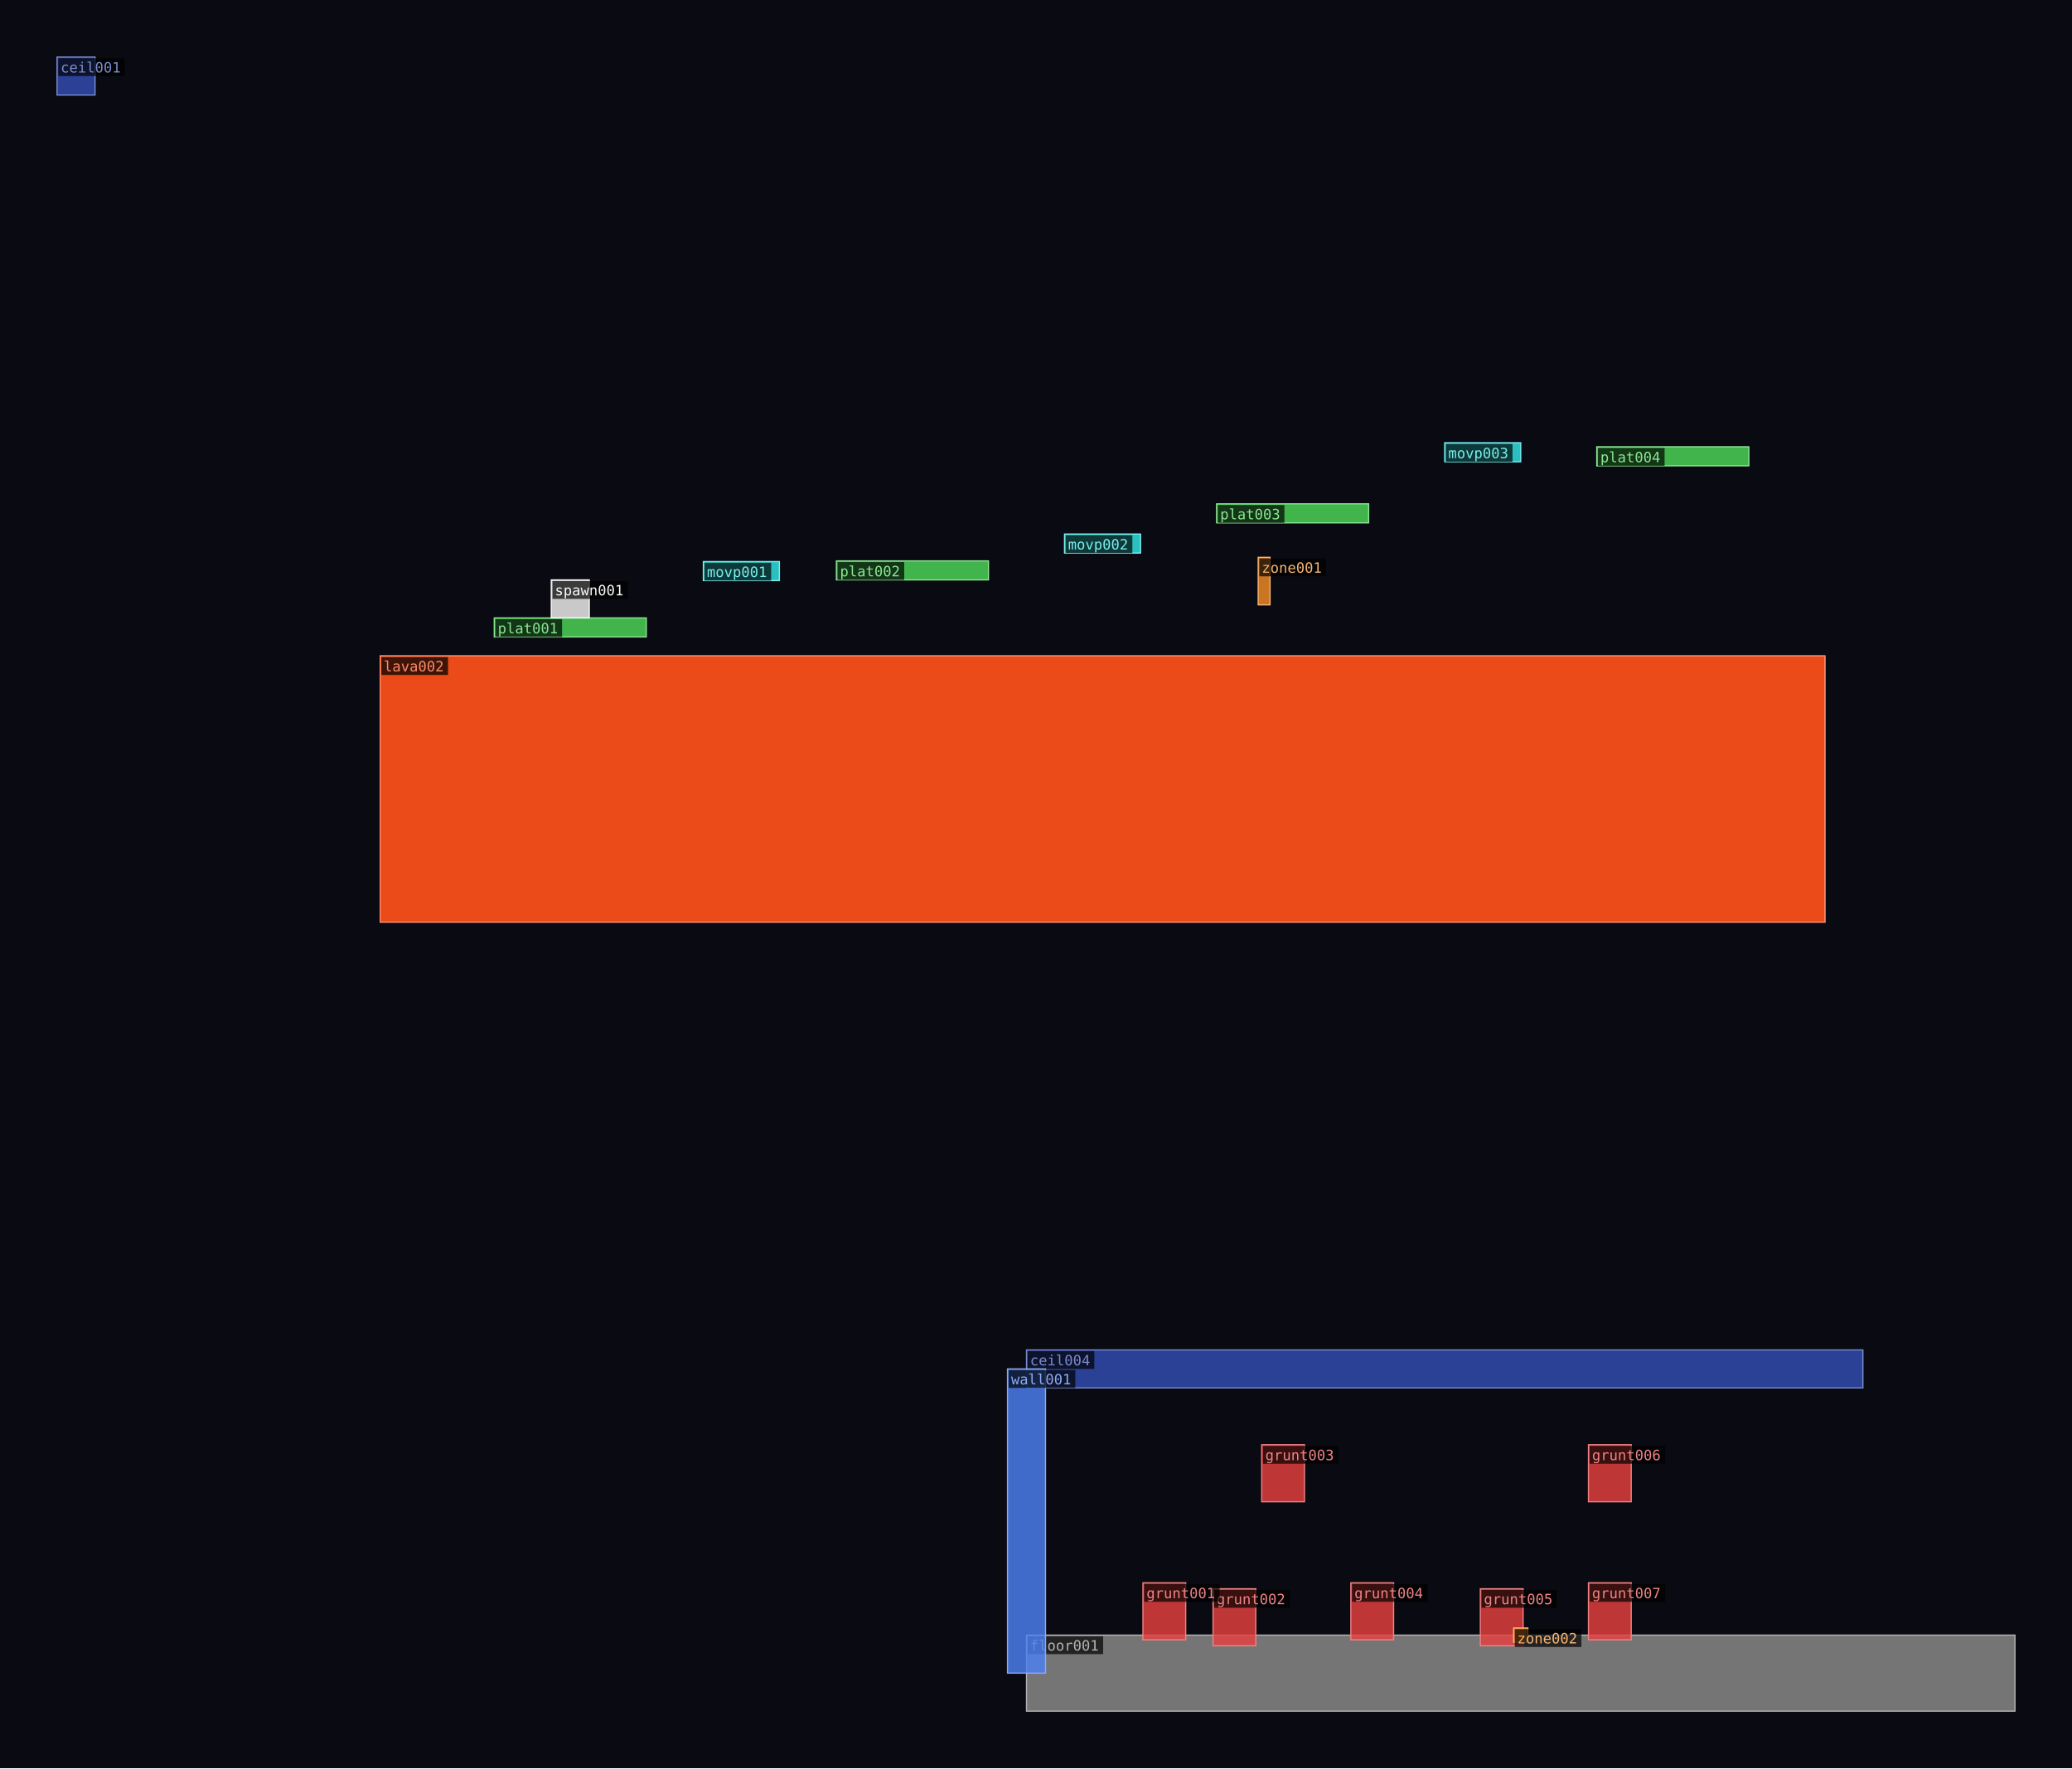
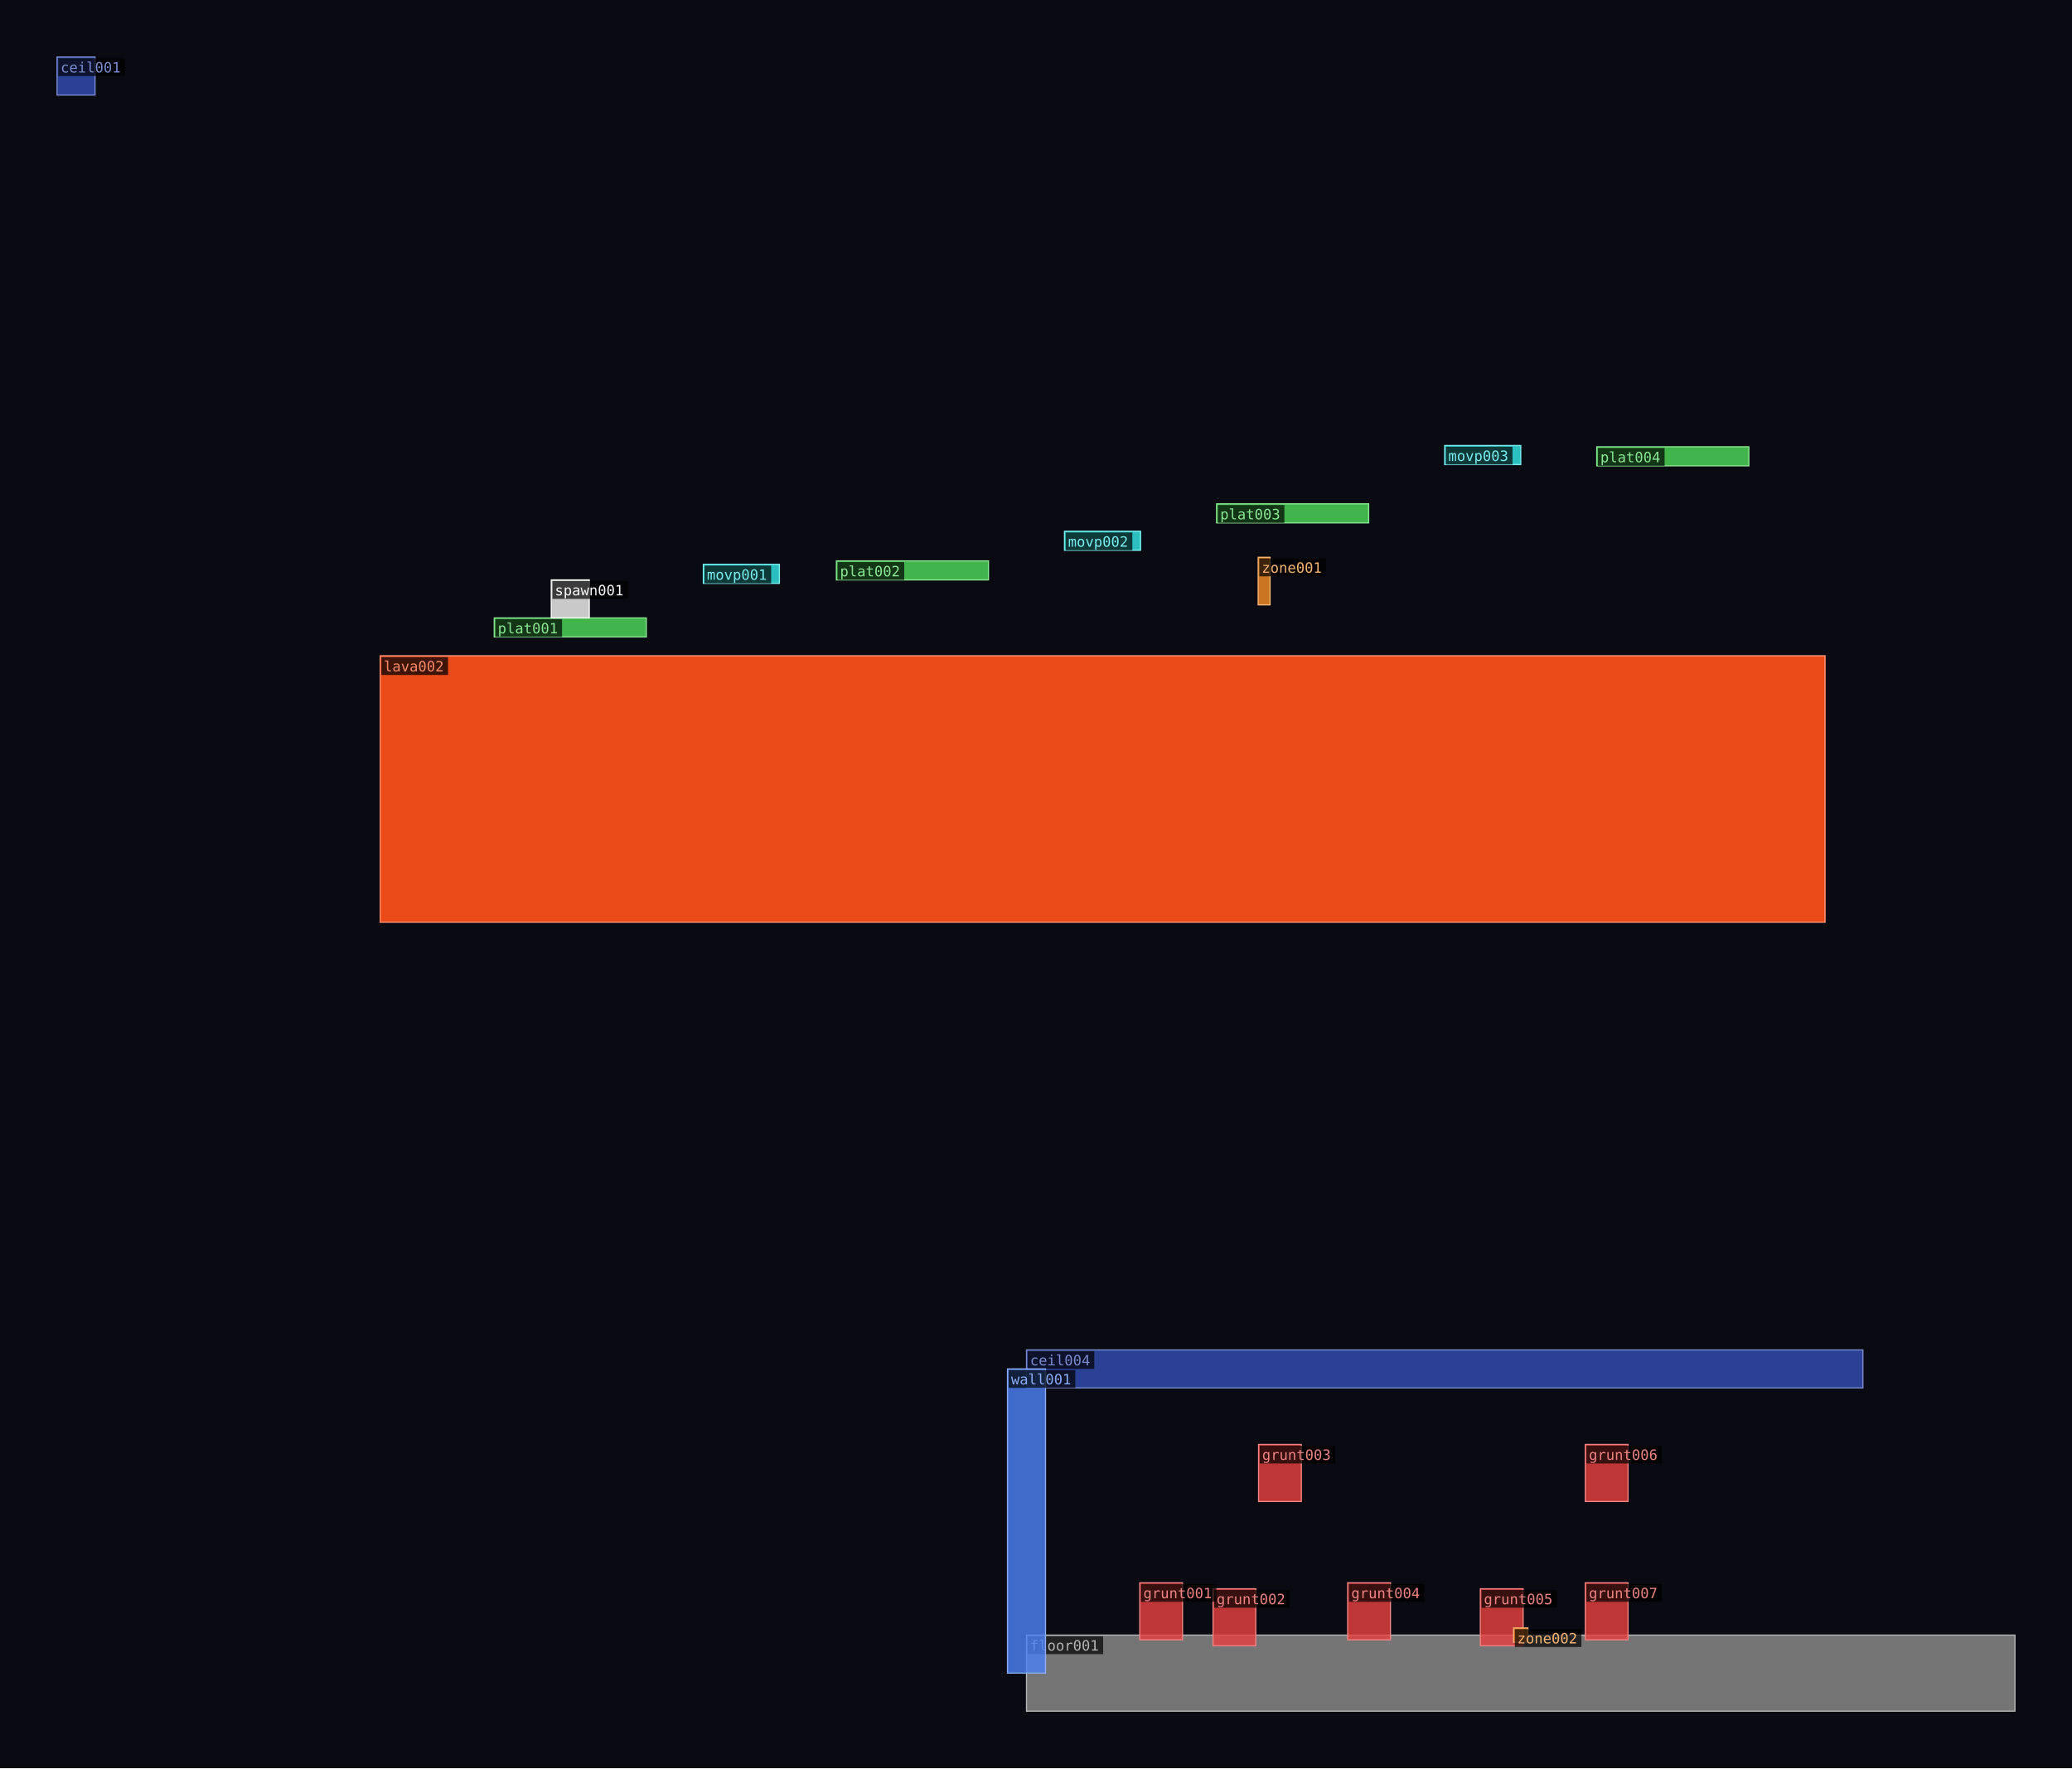
<svg xmlns="http://www.w3.org/2000/svg" viewBox="-128 -128 3488 2976" width="2800" height="2389" font-family="monospace">
  <rect x="-128" y="-128" width="3488" height="2976" fill="#0a0a12" />
  <rect x="512" y="976" width="2432" height="448" fill="#f24d1a" fill-opacity="0.82" stroke="#f78b6a" stroke-width="2" />
  <rect x="514" y="978" width="112.16" height="30" fill="#000000" fill-opacity="0.7" />
  <text x="518" y="1002" font-size="24" fill="#f78b6a">lava001</text>
  <rect x="512" y="976" width="2432" height="448" fill="#f24d1a" fill-opacity="0.82" stroke="#f78b6a" stroke-width="2" />
  <rect x="514" y="978" width="112.16" height="30" fill="#000000" fill-opacity="0.7" />
  <text x="518" y="1002" font-size="24" fill="#f78b6a">lava002</text>
  <rect x="1600" y="2624" width="1664" height="128" fill="#8c8c8c" fill-opacity="0.82" stroke="#b4b4b4" stroke-width="2" />
  <rect x="1602" y="2626" width="127.04" height="30" fill="#000000" fill-opacity="0.7" />
  <text x="1606" y="2650" font-size="24" fill="#b4b4b4">floor001</text>
  <rect x="1600" y="2144" width="1408" height="64" fill="#334db3" fill-opacity="0.82" stroke="#7a8bcd" stroke-width="2" />
  <rect x="1602" y="2146" width="112.16" height="30" fill="#000000" fill-opacity="0.7" />
  <text x="1606" y="2170" font-size="24" fill="#7a8bcd">ceil004</text>
  <rect x="1568" y="2176" width="64" height="512" fill="#4d80f2" fill-opacity="0.82" stroke="#8bacf7" stroke-width="2" />
  <rect x="1570" y="2178" width="112.16" height="30" fill="#000000" fill-opacity="0.7" />
  <text x="1574" y="2202" font-size="24" fill="#8bacf7">wall001</text>
  <rect x="704" y="912" width="256" height="32" fill="#4dd959" fill-opacity="0.82" stroke="#8be693" stroke-width="2" />
  <rect x="706" y="914" width="112.16" height="30" fill="#000000" fill-opacity="0.7" />
  <text x="710" y="938" font-size="24" fill="#8be693">plat001</text>
  <rect x="1280" y="816" width="256" height="32" fill="#4dd959" fill-opacity="0.82" stroke="#8be693" stroke-width="2" />
  <rect x="1282" y="818" width="112.16" height="30" fill="#000000" fill-opacity="0.7" />
  <text x="1286" y="842" font-size="24" fill="#8be693">plat002</text>
  <rect x="1920" y="720" width="256" height="32" fill="#4dd959" fill-opacity="0.82" stroke="#8be693" stroke-width="2" />
  <rect x="1922" y="722" width="112.16" height="30" fill="#000000" fill-opacity="0.7" />
  <text x="1926" y="746" font-size="24" fill="#8be693">plat003</text>
  <rect x="2560" y="624" width="256" height="32" fill="#4dd959" fill-opacity="0.82" stroke="#8be693" stroke-width="2" />
  <rect x="2562" y="626" width="112.16" height="30" fill="#000000" fill-opacity="0.7" />
  <text x="2566" y="650" font-size="24" fill="#8be693">plat004</text>
-   <rect x="2546" y="2303.58" width="72" height="96" fill="#e64040" fill-opacity="0.82" stroke="#ee8383" stroke-width="2" />
-   <rect x="2548" y="2305.58" width="127.04" height="30" fill="#000000" fill-opacity="0.7" />
-   <text x="2552" y="2329.58" font-size="24" fill="#ee8383">grunt006</text>
-   <rect x="1996" y="2303.58" width="72" height="96" fill="#e64040" fill-opacity="0.82" stroke="#ee8383" stroke-width="2" />
-   <rect x="1998" y="2305.58" width="127.04" height="30" fill="#000000" fill-opacity="0.7" />
-   <text x="2002" y="2329.58" font-size="24" fill="#ee8383">grunt003</text>
+   <rect x="2540.67" y="2303.12" width="72" height="96" fill="#e64040" fill-opacity="0.82" stroke="#ee8383" stroke-width="2" />
+   <rect x="2542.67" y="2305.12" width="127.04" height="30" fill="#000000" fill-opacity="0.7" />
+   <text x="2546.67" y="2329.12" font-size="24" fill="#ee8383">grunt006</text>
+   <rect x="1990.67" y="2303.12" width="72" height="96" fill="#e64040" fill-opacity="0.82" stroke="#ee8383" stroke-width="2" />
+   <rect x="1992.67" y="2305.12" width="127.04" height="30" fill="#000000" fill-opacity="0.7" />
+   <text x="1996.67" y="2329.12" font-size="24" fill="#ee8383">grunt003</text>
  <rect x="2364" y="2545.99" width="72" height="96" fill="#e64040" fill-opacity="0.82" stroke="#ee8383" stroke-width="2" />
  <rect x="2366" y="2547.99" width="127.04" height="30" fill="#000000" fill-opacity="0.7" />
  <text x="2370" y="2571.99" font-size="24" fill="#ee8383">grunt005</text>
  <rect x="1914" y="2545.99" width="72" height="96" fill="#e64040" fill-opacity="0.82" stroke="#ee8383" stroke-width="2" />
  <rect x="1916" y="2547.99" width="127.04" height="30" fill="#000000" fill-opacity="0.7" />
  <text x="1920" y="2571.99" font-size="24" fill="#ee8383">grunt002</text>
-   <rect x="2546" y="2535.93" width="72" height="96" fill="#e64040" fill-opacity="0.82" stroke="#ee8383" stroke-width="2" />
-   <rect x="2548" y="2537.93" width="127.04" height="30" fill="#000000" fill-opacity="0.7" />
-   <text x="2552" y="2561.93" font-size="24" fill="#ee8383">grunt007</text>
-   <rect x="2146" y="2535.93" width="72" height="96" fill="#e64040" fill-opacity="0.82" stroke="#ee8383" stroke-width="2" />
-   <rect x="2148" y="2537.93" width="127.04" height="30" fill="#000000" fill-opacity="0.7" />
-   <text x="2152" y="2561.93" font-size="24" fill="#ee8383">grunt004</text>
-   <rect x="1796" y="2535.93" width="72" height="96" fill="#e64040" fill-opacity="0.82" stroke="#ee8383" stroke-width="2" />
-   <rect x="1798" y="2537.93" width="127.04" height="30" fill="#000000" fill-opacity="0.7" />
-   <text x="1802" y="2561.93" font-size="24" fill="#ee8383">grunt001</text>
+   <rect x="2540.67" y="2535.93" width="72" height="96" fill="#e64040" fill-opacity="0.82" stroke="#ee8383" stroke-width="2" />
+   <rect x="2542.67" y="2537.93" width="127.04" height="30" fill="#000000" fill-opacity="0.7" />
+   <text x="2546.67" y="2561.93" font-size="24" fill="#ee8383">grunt007</text>
+   <rect x="2140.67" y="2535.93" width="72" height="96" fill="#e64040" fill-opacity="0.82" stroke="#ee8383" stroke-width="2" />
+   <rect x="2142.67" y="2537.93" width="127.04" height="30" fill="#000000" fill-opacity="0.7" />
+   <text x="2146.67" y="2561.93" font-size="24" fill="#ee8383">grunt004</text>
+   <rect x="1790.67" y="2535.93" width="72" height="96" fill="#e64040" fill-opacity="0.82" stroke="#ee8383" stroke-width="2" />
+   <rect x="1792.67" y="2537.93" width="127.04" height="30" fill="#000000" fill-opacity="0.7" />
+   <text x="1796.67" y="2561.93" font-size="24" fill="#ee8383">grunt001</text>
  <rect x="-32" y="-32" width="64" height="64" fill="#334db3" fill-opacity="0.82" stroke="#7a8bcd" stroke-width="2" />
  <rect x="-30" y="-30" width="112.16" height="30" fill="#000000" fill-opacity="0.7" />
  <text x="-26" y="-6" font-size="24" fill="#7a8bcd">ceil001</text>
-   <rect x="2304" y="617.17" width="128" height="32" fill="#33e6e6" fill-opacity="0.82" stroke="#7aeeee" stroke-width="2" />
-   <rect x="2306" y="619.17" width="112.16" height="30" fill="#000000" fill-opacity="0.7" />
-   <text x="2310" y="643.17" font-size="24" fill="#7aeeee">movp003</text>
-   <rect x="1664" y="770.83" width="128" height="32" fill="#33e6e6" fill-opacity="0.82" stroke="#7aeeee" stroke-width="2" />
-   <rect x="1666" y="772.83" width="112.16" height="30" fill="#000000" fill-opacity="0.7" />
-   <text x="1670" y="796.83" font-size="24" fill="#7aeeee">movp002</text>
-   <rect x="1056" y="817.17" width="128" height="32" fill="#33e6e6" fill-opacity="0.82" stroke="#7aeeee" stroke-width="2" />
-   <rect x="1058" y="819.17" width="112.16" height="30" fill="#000000" fill-opacity="0.7" />
-   <text x="1062" y="843.17" font-size="24" fill="#7aeeee">movp001</text>
+   <rect x="2304" y="621.83" width="128" height="32" fill="#33e6e6" fill-opacity="0.82" stroke="#7aeeee" stroke-width="2" />
+   <rect x="2306" y="623.83" width="112.16" height="30" fill="#000000" fill-opacity="0.7" />
+   <text x="2310" y="647.83" font-size="24" fill="#7aeeee">movp003</text>
+   <rect x="1664" y="766.17" width="128" height="32" fill="#33e6e6" fill-opacity="0.82" stroke="#7aeeee" stroke-width="2" />
+   <rect x="1666" y="768.17" width="112.16" height="30" fill="#000000" fill-opacity="0.7" />
+   <text x="1670" y="792.17" font-size="24" fill="#7aeeee">movp002</text>
+   <rect x="1056" y="821.83" width="128" height="32" fill="#33e6e6" fill-opacity="0.82" stroke="#7aeeee" stroke-width="2" />
+   <rect x="1058" y="823.83" width="112.16" height="30" fill="#000000" fill-opacity="0.7" />
+   <text x="1062" y="847.83" font-size="24" fill="#7aeeee">movp001</text>
  <rect x="800" y="848" width="64" height="64" fill="#f2f2f2" fill-opacity="0.82" stroke="#f7f7f7" stroke-width="2" />
  <rect x="802" y="850" width="127.04" height="30" fill="#000000" fill-opacity="0.7" />
  <text x="806" y="874" font-size="24" fill="#f7f7f7">spawn001</text>
  <rect x="1990" y="810" width="20" height="80" fill="#f28c26" fill-opacity="0.82" stroke="#f7b472" stroke-width="2" />
  <rect x="1992" y="812" width="112.16" height="30" fill="#000000" fill-opacity="0.7" />
  <text x="1996" y="836" font-size="24" fill="#f7b472">zone001</text>
  <rect x="2420" y="2612" width="24" height="24" fill="#f28c26" fill-opacity="0.82" stroke="#f7b472" stroke-width="2" />
  <rect x="2422" y="2614" width="112.16" height="30" fill="#000000" fill-opacity="0.7" />
  <text x="2426" y="2638" font-size="24" fill="#f7b472">zone002</text>
</svg>
